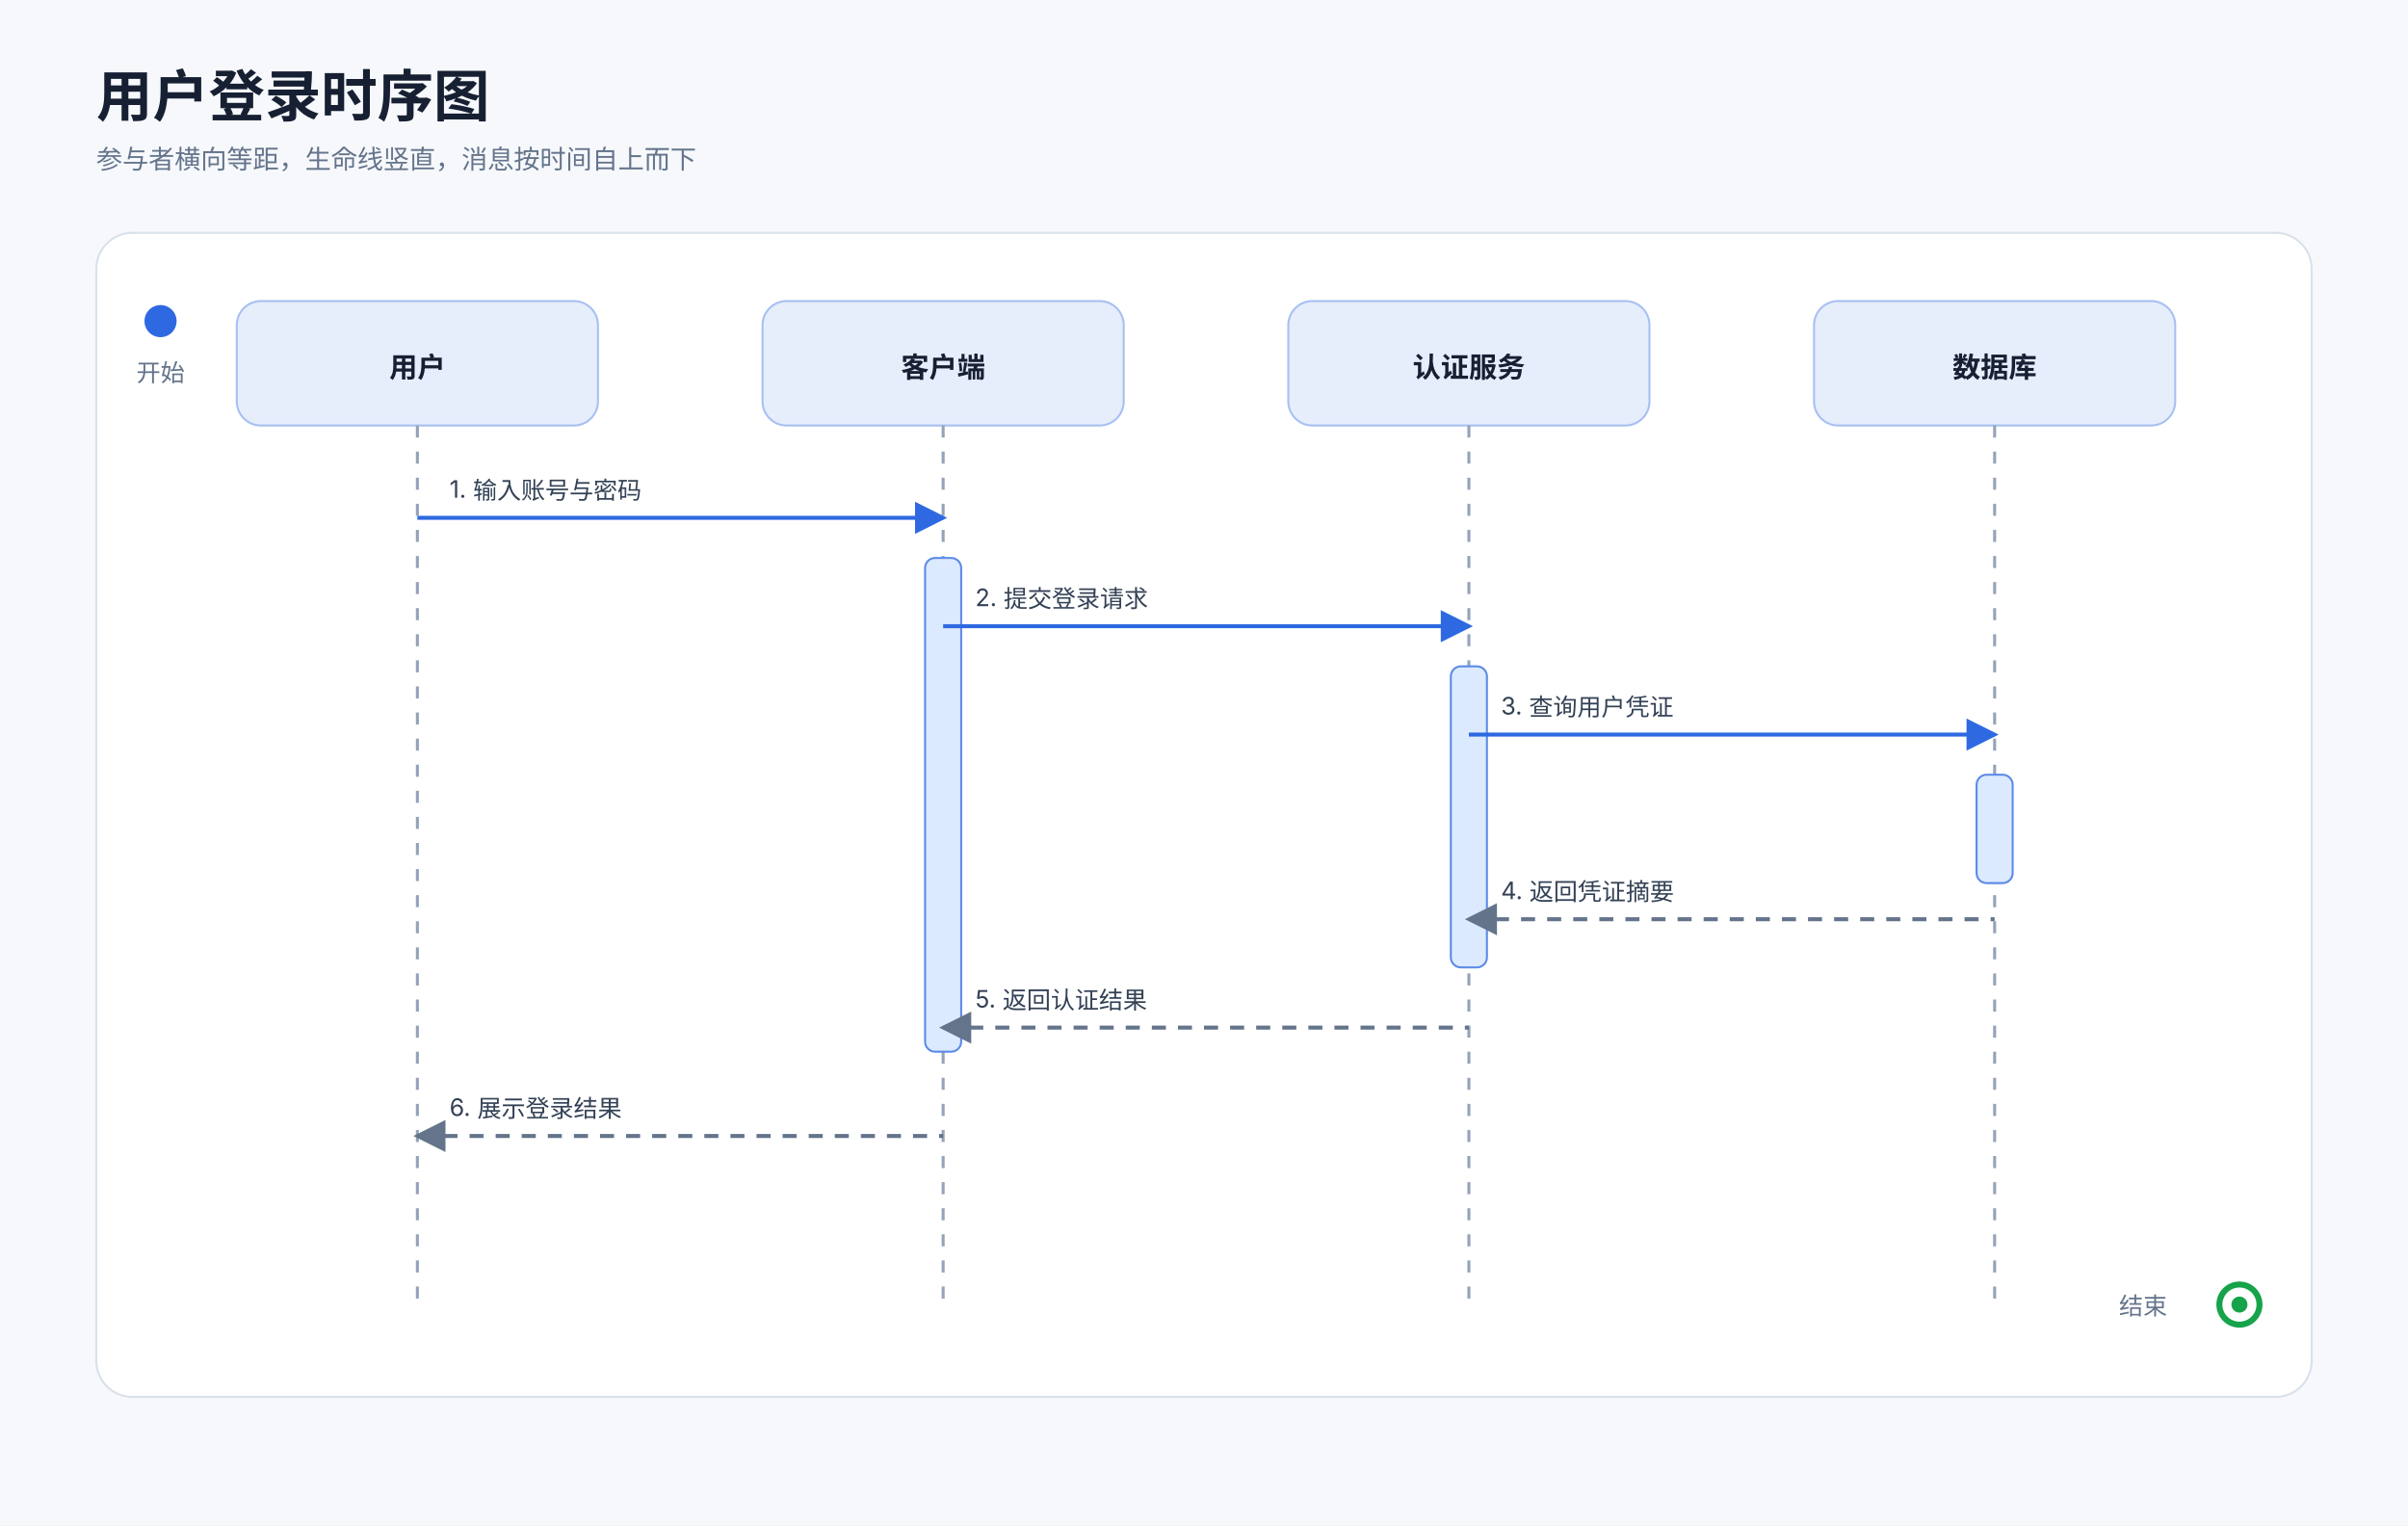
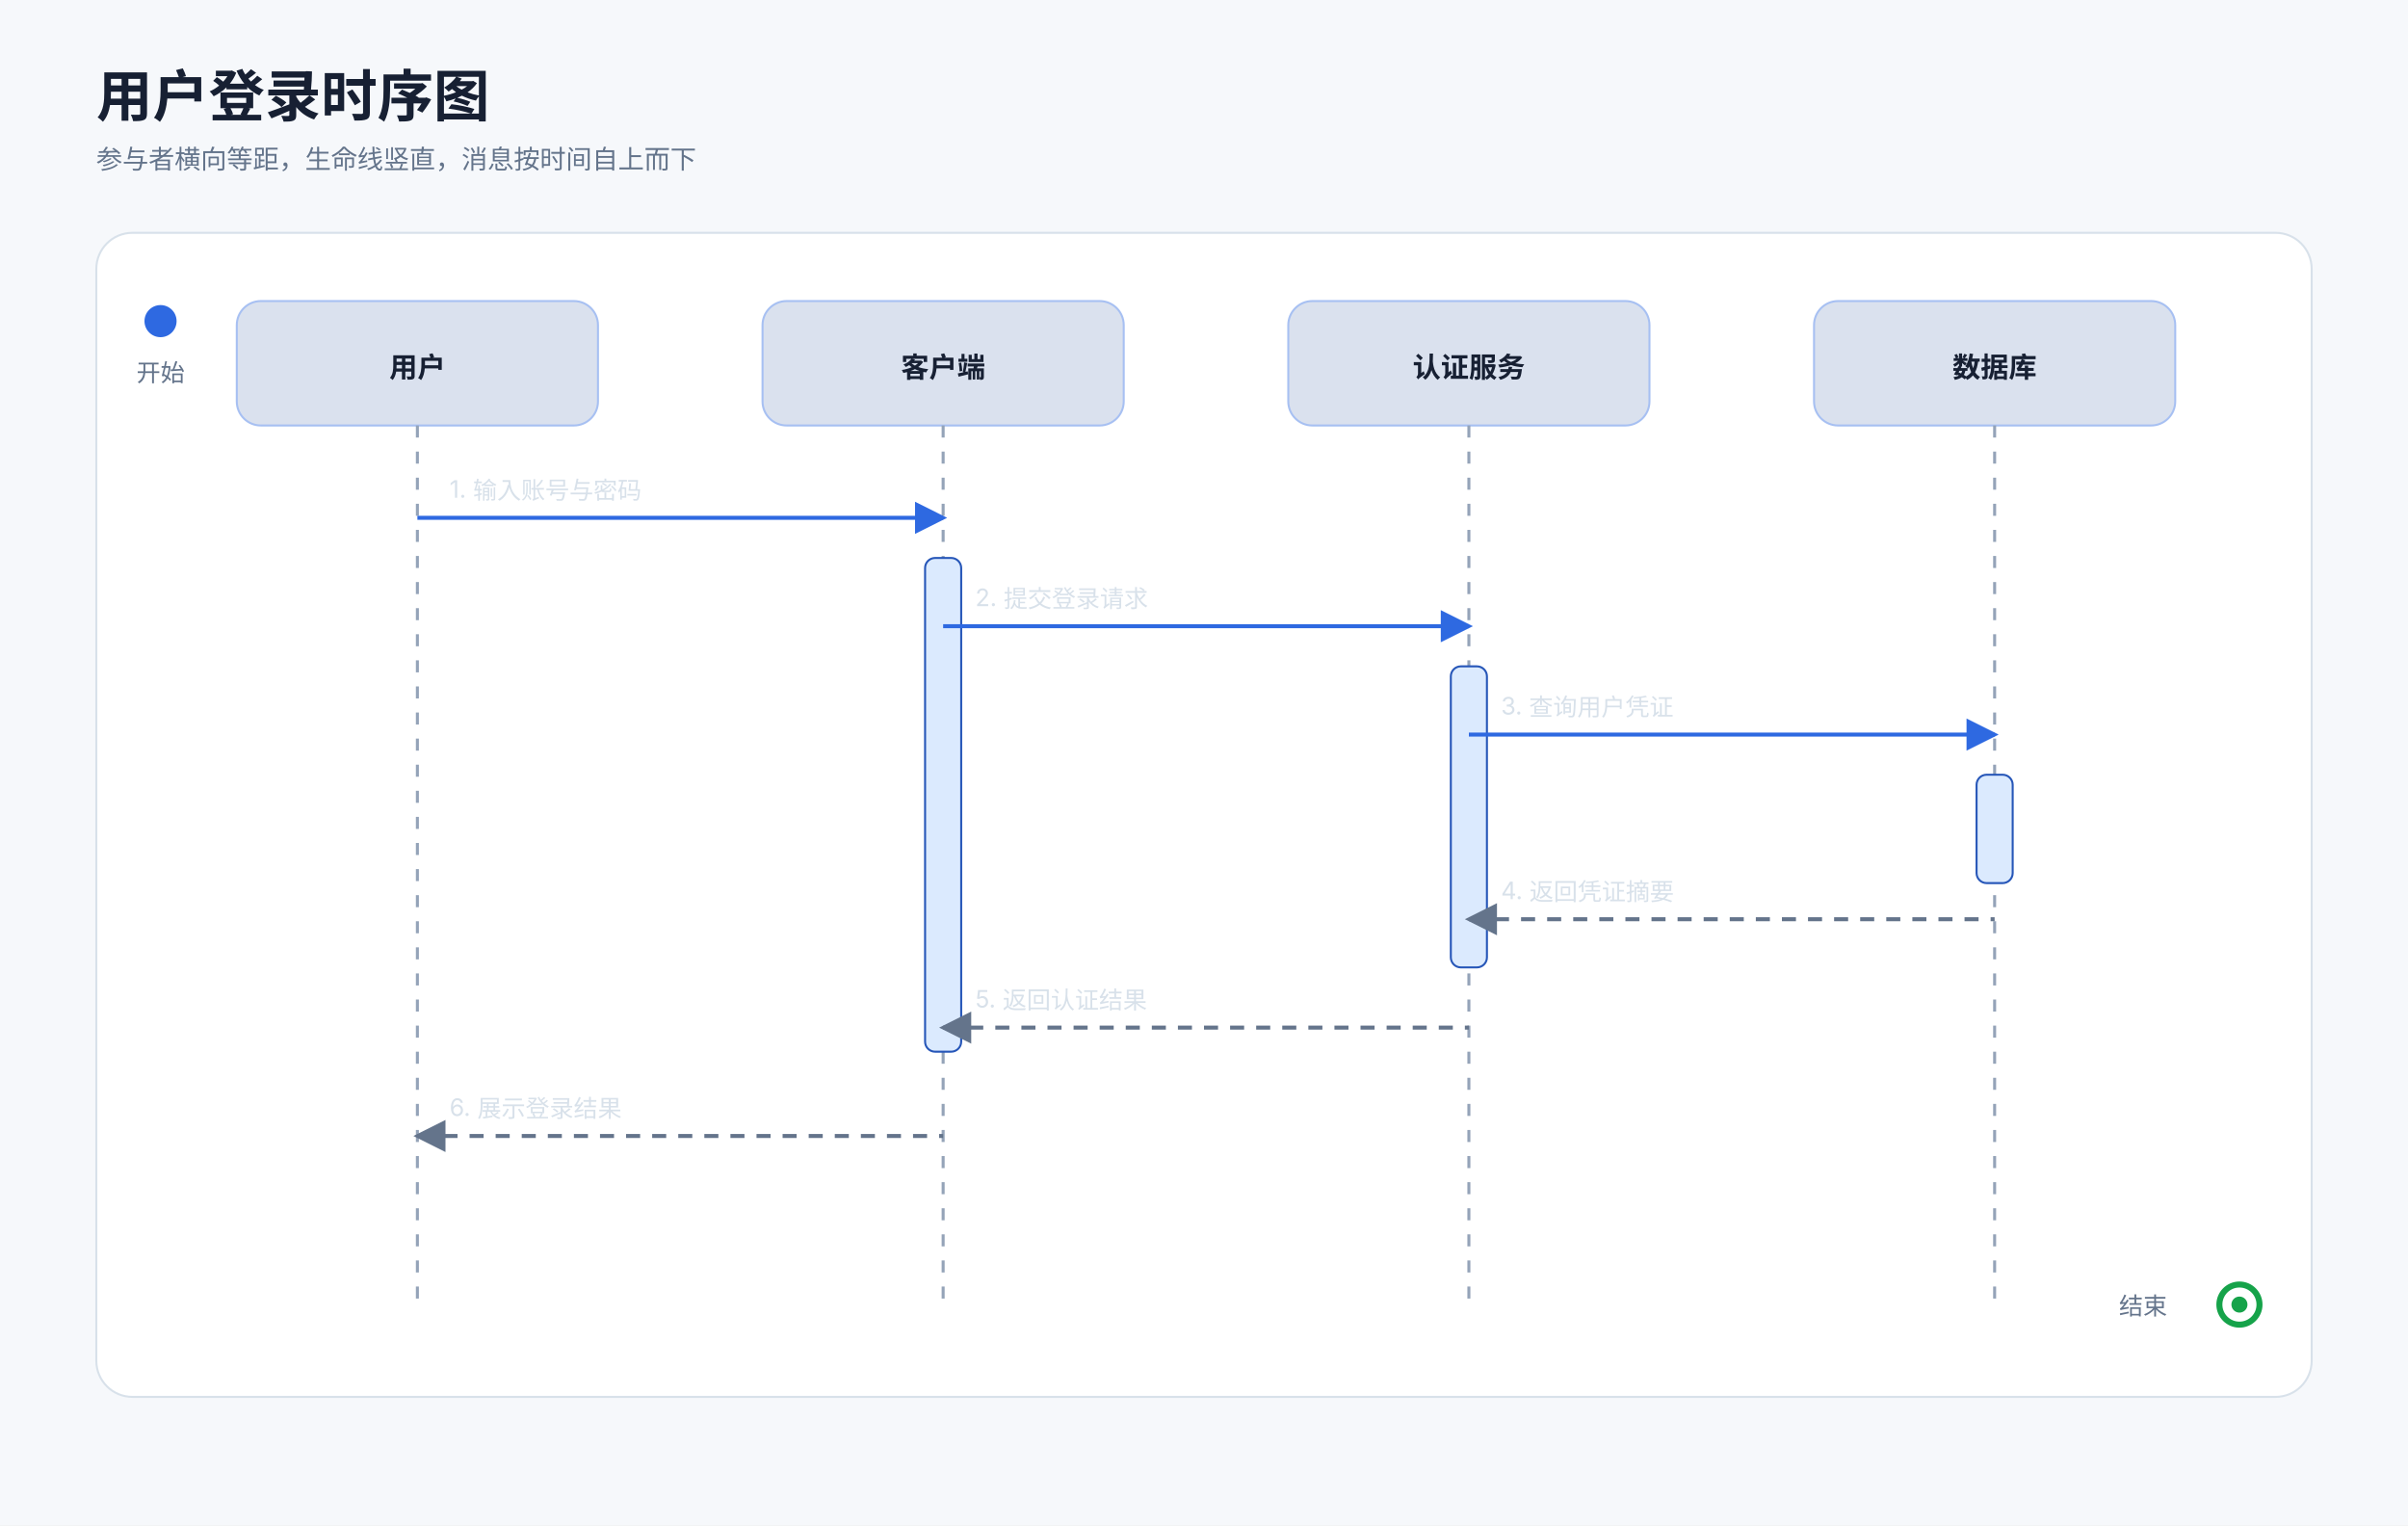
- <svg xmlns="http://www.w3.org/2000/svg" width="1200" height="760" viewBox="0 0 1200 760" role="img" aria-labelledby="title desc" font-family="Inter, Noto Sans SC, Microsoft YaHei, Arial, sans-serif">
+ <svg xmlns="http://www.w3.org/2000/svg" width="1200" height="760" viewBox="0 0 1200 760" role="img" aria-labelledby="title desc" font-family="Inter, Noto Sans SC, Microsoft YaHei, Arial, sans-serif" data-theme="tech-blue" data-mode="light">
  <defs>
    <marker id="arrow" markerWidth="8" markerHeight="8" refX="7" refY="4" orient="auto">
      <path d="M0 0L8 4L0 8Z" fill="#2E69E1" />
    </marker>
    <marker id="return-arrow" markerWidth="8" markerHeight="8" refX="1" refY="4" orient="auto">
      <path d="M8 0L0 4L8 8Z" fill="#64748B" />
    </marker>
  </defs>
  <rect width="1200" height="760" fill="#F6F8FB" />
  <text x="48" y="58" font-size="28" font-weight="700" fill="#172033">用户登录时序图</text>
  <text x="48" y="84" font-size="13" fill="#64748B">参与者横向等距，生命线竖直，消息按时间自上而下</text>
  <rect x="48" y="116" width="1104" height="580" rx="18" fill="#FFFFFF" stroke="#D8E1EA" />
  <circle id="sequence-start" cx="80" cy="160" r="8" fill="#2E69E1" />
  <text x="80" y="190" font-size="12" fill="#64748B" text-anchor="middle">开始</text>
-   <g fill="#E6EDFB" stroke="#A7C0F2">
+   <g fill="#DAE1EE" stroke="#A7C0F2">
    <rect id="participant-user" data-role="node" x="118" y="150" width="180" height="62" rx="12" />
    <rect id="participant-client" data-role="node" x="380" y="150" width="180" height="62" rx="12" />
    <rect id="participant-auth" data-role="node" x="642" y="150" width="180" height="62" rx="12" />
    <rect id="participant-db" data-role="node" x="904" y="150" width="180" height="62" rx="12" />
  </g>
  <g text-anchor="middle" fill="#172033" font-size="14" font-weight="600">
    <text x="208" y="188">用户</text>
    <text x="470" y="188">客户端</text>
    <text x="732" y="188">认证服务</text>
    <text x="994" y="188">数据库</text>
  </g>
  <g stroke="#94A3B8" stroke-width="1.5" stroke-dasharray="6 7">
    <line id="lifeline-user" data-role="lifeline" x1="208" y1="212" x2="208" y2="650" />
    <line id="lifeline-client" data-role="lifeline" x1="470" y1="212" x2="470" y2="650" />
    <line id="lifeline-auth" data-role="lifeline" x1="732" y1="212" x2="732" y2="650" />
    <line id="lifeline-db" data-role="lifeline" x1="994" y1="212" x2="994" y2="650" />
  </g>
-   <g fill="#DBEAFE" stroke="#5C8AE8">
+   <g fill="#DBEAFE" stroke="#2656B8">
    <rect x="461" y="278" width="18" height="246" rx="5" />
    <rect x="723" y="332" width="18" height="150" rx="5" />
    <rect x="985" y="386" width="18" height="54" rx="5" />
  </g>
  <g fill="none" stroke="#2E69E1" stroke-width="2" marker-end="url(#arrow)">
    <line id="message-1" data-role="edge" x1="208" y1="258" x2="470" y2="258" />
    <line id="message-2" data-role="edge" x1="470" y1="312" x2="732" y2="312" />
    <line id="message-3" data-role="edge" x1="732" y1="366" x2="994" y2="366" />
  </g>
  <g fill="none" stroke="#64748B" stroke-width="2" stroke-dasharray="7 6" marker-start="url(#return-arrow)">
    <line id="return-1" data-role="edge" x1="732" y1="458" x2="994" y2="458" />
    <line id="return-2" data-role="edge" x1="470" y1="512" x2="732" y2="512" />
    <line id="return-3" data-role="edge" x1="208" y1="566" x2="470" y2="566" />
  </g>
-   <g font-size="12" fill="#334155">
+   <g font-size="12" fill="#D8E1EA">
    <text x="224" y="248">1. 输入账号与密码</text>
    <text x="486" y="302">2. 提交登录请求</text>
    <text x="748" y="356">3. 查询用户凭证</text>
    <text x="748" y="448">4. 返回凭证摘要</text>
    <text x="486" y="502">5. 返回认证结果</text>
    <text x="224" y="556">6. 展示登录结果</text>
  </g>
  <circle id="sequence-end" cx="1116" cy="650" r="10" fill="#FFFFFF" stroke="#16A34A" stroke-width="3" />
  <circle cx="1116" cy="650" r="4" fill="#16A34A" />
  <text x="1080" y="655" font-size="12" fill="#64748B" text-anchor="end">结束</text>
</svg>
